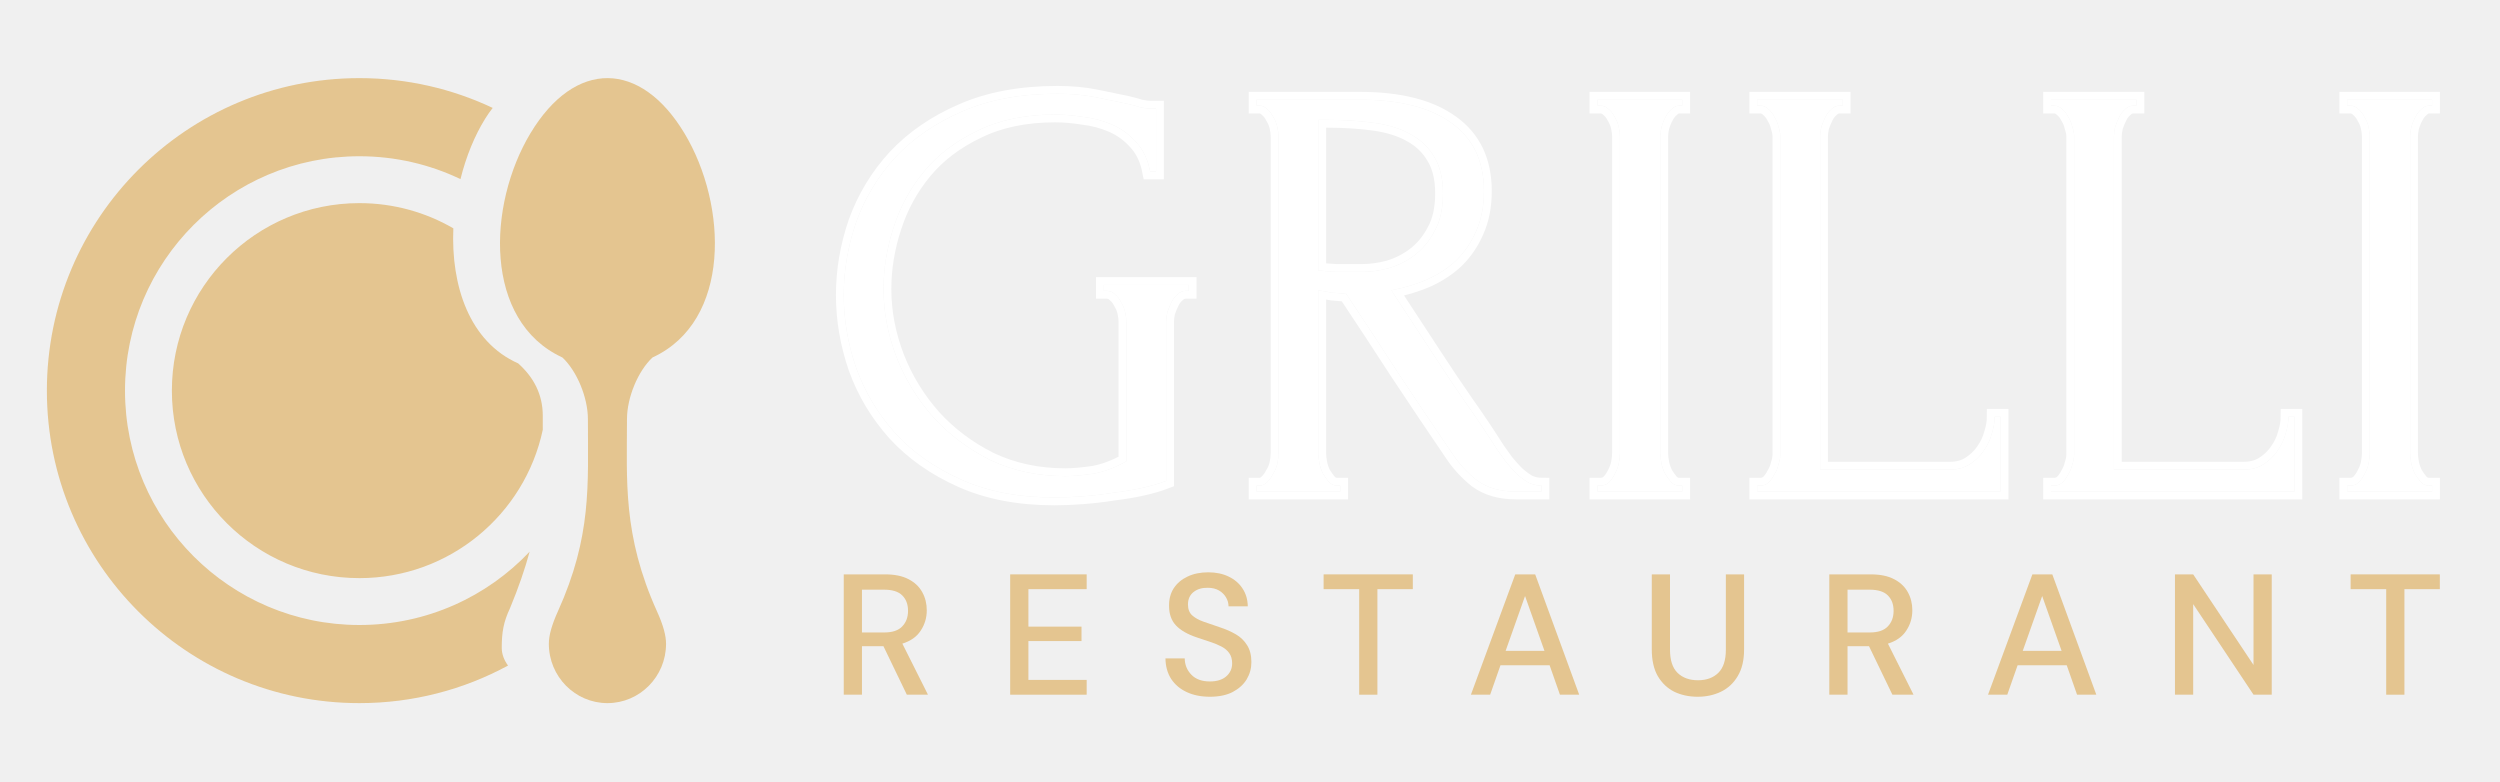
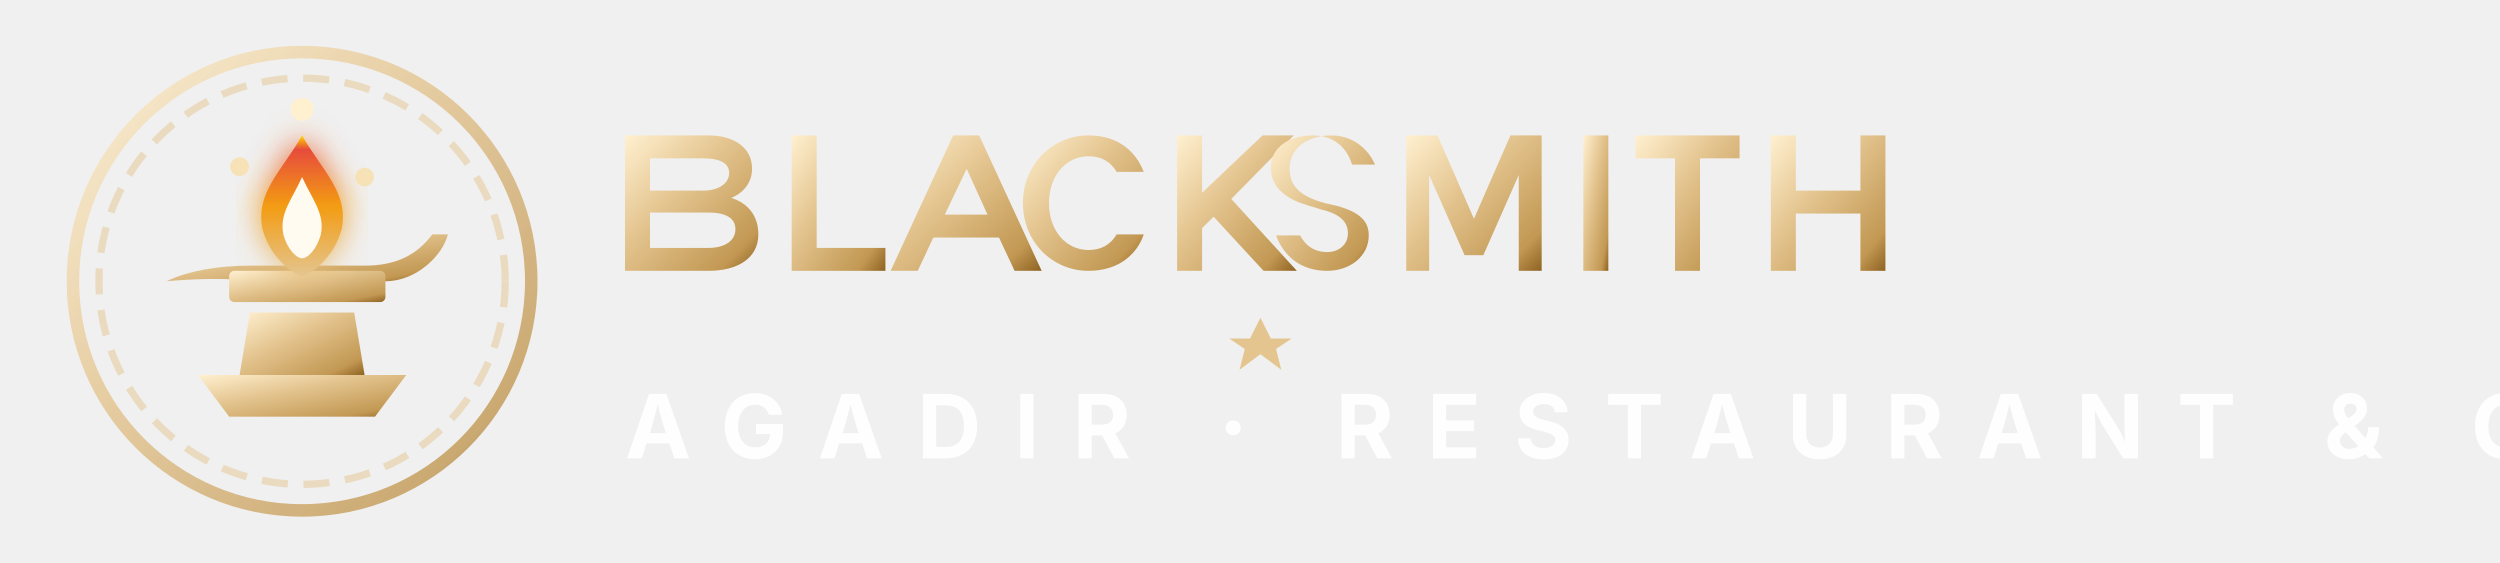
- <svg xmlns="http://www.w3.org/2000/svg" width="160" height="50" viewBox="0 0 160 50" fill="none">
-   <path d="M54 44.46V36.76H56.651C57.26 36.76 57.758 36.863 58.147 37.068C58.543 37.273 58.836 37.552 59.027 37.904C59.218 38.249 59.313 38.634 59.313 39.059C59.313 39.536 59.185 39.968 58.928 40.357C58.679 40.746 58.286 41.024 57.751 41.193L59.39 44.46H58.037L56.541 41.358H55.166V44.46H54ZM55.166 40.478H56.585C57.113 40.478 57.498 40.35 57.74 40.093C57.989 39.836 58.114 39.503 58.114 39.092C58.114 38.681 57.993 38.355 57.751 38.113C57.509 37.864 57.117 37.739 56.574 37.739H55.166V40.478Z" fill="#E4C590" />
-   <path d="M64.652 44.46V36.76H69.547V37.706H65.818V40.104H69.217V41.028H65.818V43.514H69.547V44.46H64.652Z" fill="#E4C590" />
-   <path d="M77.438 44.592C76.873 44.592 76.378 44.493 75.953 44.295C75.527 44.097 75.194 43.815 74.952 43.448C74.717 43.081 74.596 42.645 74.589 42.139H75.821C75.828 42.55 75.971 42.898 76.25 43.184C76.528 43.47 76.921 43.613 77.427 43.613C77.874 43.613 78.222 43.507 78.472 43.294C78.728 43.074 78.857 42.795 78.857 42.458C78.857 42.187 78.794 41.967 78.67 41.798C78.552 41.629 78.387 41.49 78.175 41.38C77.969 41.27 77.731 41.171 77.46 41.083C77.188 40.995 76.902 40.9 76.602 40.797C76.008 40.599 75.56 40.342 75.26 40.027C74.966 39.712 74.82 39.297 74.82 38.784C74.812 38.351 74.911 37.974 75.117 37.651C75.329 37.328 75.623 37.079 75.997 36.903C76.378 36.72 76.822 36.628 77.328 36.628C77.826 36.628 78.263 36.72 78.637 36.903C79.018 37.086 79.315 37.343 79.528 37.673C79.74 37.996 79.85 38.373 79.858 38.806H78.626C78.626 38.608 78.574 38.421 78.472 38.245C78.369 38.062 78.219 37.911 78.021 37.794C77.823 37.677 77.581 37.618 77.295 37.618C76.928 37.611 76.624 37.702 76.382 37.893C76.147 38.084 76.03 38.348 76.03 38.685C76.03 38.986 76.118 39.217 76.294 39.378C76.47 39.539 76.712 39.675 77.02 39.785C77.328 39.888 77.68 40.009 78.076 40.148C78.457 40.273 78.798 40.423 79.099 40.599C79.399 40.775 79.638 41.006 79.814 41.292C79.997 41.578 80.089 41.941 80.089 42.381C80.089 42.77 79.99 43.133 79.792 43.47C79.594 43.8 79.297 44.071 78.901 44.284C78.505 44.489 78.017 44.592 77.438 44.592Z" fill="#E4C590" />
-   <path d="M86.988 44.46V37.706H84.711V36.76H90.42V37.706H88.154V44.46H86.988Z" fill="#E4C590" />
-   <path d="M94.138 44.46L96.976 36.76H98.252L101.068 44.46H99.836L99.176 42.579H96.03L95.37 44.46H94.138ZM96.36 41.655H98.846L97.603 38.146L96.36 41.655Z" fill="#E4C590" />
-   <path d="M108.651 44.592C108.101 44.592 107.602 44.486 107.155 44.273C106.715 44.053 106.363 43.719 106.099 43.272C105.842 42.825 105.714 42.256 105.714 41.567V36.76H106.88V41.578C106.88 42.253 107.041 42.748 107.364 43.063C107.686 43.378 108.123 43.536 108.673 43.536C109.215 43.536 109.648 43.378 109.971 43.063C110.293 42.748 110.455 42.253 110.455 41.578V36.76H111.621V41.567C111.621 42.256 111.485 42.825 111.214 43.272C110.95 43.719 110.59 44.053 110.136 44.273C109.688 44.486 109.193 44.592 108.651 44.592Z" fill="#E4C590" />
-   <path d="M117.076 44.46V36.76H119.727C120.336 36.76 120.835 36.863 121.223 37.068C121.619 37.273 121.913 37.552 122.103 37.904C122.294 38.249 122.389 38.634 122.389 39.059C122.389 39.536 122.261 39.968 122.004 40.357C121.755 40.746 121.363 41.024 120.827 41.193L122.466 44.46H121.113L119.617 41.358H118.242V44.46H117.076ZM118.242 40.478H119.661C120.189 40.478 120.574 40.35 120.816 40.093C121.066 39.836 121.19 39.503 121.19 39.092C121.19 38.681 121.069 38.355 120.827 38.113C120.585 37.864 120.193 37.739 119.65 37.739H118.242V40.478Z" fill="#E4C590" />
-   <path d="M127.234 44.46L130.072 36.76H131.348L134.164 44.46H132.932L132.272 42.579H129.126L128.466 44.46H127.234ZM129.456 41.655H131.942L130.699 38.146L129.456 41.655Z" fill="#E4C590" />
-   <path d="M139.198 44.46V36.76H140.364L144.225 42.557V36.76H145.391V44.46H144.225L140.364 38.663V44.46H139.198Z" fill="#E4C590" />
-   <path d="M152.717 44.46V37.706H150.44V36.76H156.149V37.706H153.883V44.46H152.717Z" fill="#E4C590" />
-   <mask id="path-2-outside-1_29_6" maskUnits="userSpaceOnUse" x="53" y="5" width="104" height="28" fill="black">
-     <rect fill="white" x="53" y="5" width="104" height="28" />
-     <path d="M70.644 18.236H76.078V18.616H75.888C75.685 18.616 75.508 18.692 75.356 18.844C75.204 18.971 75.077 19.135 74.976 19.338C74.875 19.541 74.786 19.756 74.71 19.984C74.659 20.212 74.634 20.415 74.634 20.592V30.776C74.178 30.953 73.659 31.105 73.076 31.232C72.493 31.359 71.885 31.46 71.252 31.536C70.619 31.637 69.973 31.713 69.314 31.764C68.655 31.815 68.047 31.84 67.49 31.84C65.21 31.84 63.221 31.46 61.524 30.7C59.827 29.94 58.421 28.952 57.306 27.736C56.191 26.495 55.355 25.101 54.798 23.556C54.266 22.011 54 20.453 54 18.882C54 17.311 54.266 15.753 54.798 14.208C55.355 12.663 56.191 11.282 57.306 10.066C58.446 8.85 59.865 7.875 61.562 7.14C63.285 6.38 65.324 6 67.68 6C68.567 6 69.39 6.076 70.15 6.228C70.91 6.38 71.581 6.519 72.164 6.646C72.493 6.722 72.772 6.798 73 6.874C73.253 6.925 73.469 6.95 73.646 6.95H73.988V10.978H73.608C73.456 10.193 73.152 9.559 72.696 9.078C72.265 8.597 71.759 8.229 71.176 7.976C70.593 7.723 69.973 7.558 69.314 7.482C68.681 7.381 68.085 7.33 67.528 7.33C65.628 7.33 63.981 7.672 62.588 8.356C61.195 9.015 60.055 9.876 59.168 10.94C58.281 12.004 57.623 13.207 57.192 14.55C56.761 15.867 56.546 17.185 56.546 18.502C56.546 19.971 56.825 21.428 57.382 22.872C57.939 24.291 58.725 25.57 59.738 26.71C60.751 27.825 61.967 28.737 63.386 29.446C64.83 30.13 66.426 30.472 68.174 30.472C68.655 30.472 69.251 30.421 69.96 30.32C70.669 30.193 71.379 29.927 72.088 29.522V20.592C72.088 20.415 72.063 20.212 72.012 19.984C71.961 19.756 71.873 19.541 71.746 19.338C71.645 19.135 71.518 18.971 71.366 18.844C71.214 18.692 71.037 18.616 70.834 18.616H70.644V18.236Z" />
-     <path d="M85.587 31.08H85.777V31.46H80.419V31.08H80.609C80.786 31.08 80.951 31.004 81.103 30.852C81.255 30.7 81.381 30.523 81.483 30.32C81.609 30.117 81.698 29.902 81.749 29.674C81.799 29.421 81.825 29.193 81.825 28.99V8.736C81.825 8.559 81.799 8.356 81.749 8.128C81.698 7.9 81.609 7.685 81.483 7.482C81.381 7.279 81.255 7.115 81.103 6.988C80.951 6.836 80.786 6.76 80.609 6.76H80.419V6.38H87.031C89.564 6.38 91.515 6.874 92.883 7.862C94.276 8.85 94.973 10.307 94.973 12.232C94.973 13.195 94.808 14.043 94.479 14.778C94.175 15.487 93.757 16.108 93.225 16.64C92.693 17.147 92.059 17.565 91.325 17.894C90.615 18.198 89.855 18.426 89.045 18.578L91.781 22.758C92.439 23.771 93.111 24.772 93.795 25.76C94.479 26.723 95.15 27.723 95.809 28.762C95.986 29.015 96.176 29.281 96.379 29.56C96.607 29.839 96.835 30.092 97.063 30.32C97.316 30.548 97.569 30.738 97.823 30.89C98.101 31.017 98.38 31.08 98.659 31.08V31.46H97.025C96.011 31.46 95.175 31.219 94.517 30.738C93.883 30.231 93.351 29.649 92.921 28.99C91.781 27.318 90.641 25.621 89.501 23.898C88.386 22.175 87.271 20.478 86.157 18.806C85.878 18.781 85.574 18.755 85.245 18.73C84.941 18.679 84.649 18.629 84.371 18.578V28.99C84.371 29.193 84.396 29.421 84.447 29.674C84.497 29.902 84.573 30.117 84.675 30.32C84.801 30.523 84.928 30.7 85.055 30.852C85.207 31.004 85.384 31.08 85.587 31.08ZM84.371 7.672V17.324H84.561C84.763 17.349 85.08 17.375 85.511 17.4C85.967 17.4 86.524 17.4 87.183 17.4C87.715 17.4 88.272 17.324 88.855 17.172C89.463 16.995 90.02 16.716 90.527 16.336C91.059 15.931 91.489 15.411 91.819 14.778C92.173 14.145 92.351 13.347 92.351 12.384C92.351 11.421 92.161 10.636 91.781 10.028C91.426 9.42 90.919 8.939 90.261 8.584C89.627 8.229 88.855 7.989 87.943 7.862C87.031 7.735 86.03 7.672 84.941 7.672H84.371Z" />
-     <path d="M102.232 6.38H107.666V6.76H107.476C107.299 6.76 107.134 6.836 106.982 6.988C106.83 7.115 106.703 7.279 106.602 7.482C106.501 7.659 106.412 7.875 106.336 8.128C106.285 8.356 106.26 8.559 106.26 8.736V28.99C106.26 29.193 106.285 29.421 106.336 29.674C106.387 29.902 106.463 30.117 106.564 30.32C106.691 30.523 106.817 30.7 106.944 30.852C107.096 31.004 107.273 31.08 107.476 31.08H107.666V31.46H102.232V31.08H102.422C102.625 31.08 102.802 31.017 102.954 30.89C103.106 30.738 103.233 30.561 103.334 30.358C103.461 30.13 103.549 29.902 103.6 29.674C103.651 29.421 103.676 29.193 103.676 28.99V8.736C103.676 8.559 103.651 8.356 103.6 8.128C103.549 7.9 103.461 7.685 103.334 7.482C103.233 7.279 103.106 7.115 102.954 6.988C102.802 6.836 102.625 6.76 102.422 6.76H102.232V6.38Z" />
-     <path d="M112.46 31.08H112.65C112.853 31.08 113.03 31.017 113.182 30.89C113.334 30.738 113.461 30.561 113.562 30.358C113.689 30.155 113.778 29.94 113.828 29.712C113.904 29.484 113.942 29.269 113.942 29.066V8.736C113.942 8.559 113.904 8.356 113.828 8.128C113.778 7.9 113.689 7.685 113.562 7.482C113.461 7.279 113.334 7.115 113.182 6.988C113.03 6.836 112.853 6.76 112.65 6.76H112.46V6.38H117.932V6.76H117.742C117.54 6.76 117.362 6.836 117.21 6.988C117.058 7.115 116.932 7.279 116.83 7.482C116.729 7.685 116.64 7.9 116.564 8.128C116.514 8.356 116.488 8.559 116.488 8.736V30.054H124.81C125.292 30.054 125.71 29.94 126.064 29.712C126.419 29.484 126.71 29.205 126.938 28.876C127.192 28.521 127.369 28.154 127.47 27.774C127.597 27.369 127.66 27.001 127.66 26.672H128.04V31.46H112.46V31.08Z" />
-     <path d="M131.264 31.08H131.454C131.657 31.08 131.834 31.017 131.986 30.89C132.138 30.738 132.265 30.561 132.366 30.358C132.493 30.155 132.582 29.94 132.632 29.712C132.708 29.484 132.746 29.269 132.746 29.066V8.736C132.746 8.559 132.708 8.356 132.632 8.128C132.582 7.9 132.493 7.685 132.366 7.482C132.265 7.279 132.138 7.115 131.986 6.988C131.834 6.836 131.657 6.76 131.454 6.76H131.264V6.38H136.736V6.76H136.546C136.344 6.76 136.166 6.836 136.014 6.988C135.862 7.115 135.736 7.279 135.634 7.482C135.533 7.685 135.444 7.9 135.368 8.128C135.318 8.356 135.292 8.559 135.292 8.736V30.054H143.614C144.096 30.054 144.514 29.94 144.868 29.712C145.223 29.484 145.514 29.205 145.742 28.876C145.996 28.521 146.173 28.154 146.274 27.774C146.401 27.369 146.464 27.001 146.464 26.672H146.844V31.46H131.264V31.08Z" />
-     <path d="M150.22 6.38H155.654V6.76H155.464C155.287 6.76 155.122 6.836 154.97 6.988C154.818 7.115 154.692 7.279 154.59 7.482C154.489 7.659 154.4 7.875 154.324 8.128C154.274 8.356 154.248 8.559 154.248 8.736V28.99C154.248 29.193 154.274 29.421 154.324 29.674C154.375 29.902 154.451 30.117 154.552 30.32C154.679 30.523 154.806 30.7 154.932 30.852C155.084 31.004 155.262 31.08 155.464 31.08H155.654V31.46H150.22V31.08H150.41C150.613 31.08 150.79 31.017 150.942 30.89C151.094 30.738 151.221 30.561 151.322 30.358C151.449 30.13 151.538 29.902 151.588 29.674C151.639 29.421 151.664 29.193 151.664 28.99V8.736C151.664 8.559 151.639 8.356 151.588 8.128C151.538 7.9 151.449 7.685 151.322 7.482C151.221 7.279 151.094 7.115 150.942 6.988C150.79 6.836 150.613 6.76 150.41 6.76H150.22V6.38Z" />
-   </mask>
-   <path d="M70.644 18.236H76.078V18.616H75.888C75.685 18.616 75.508 18.692 75.356 18.844C75.204 18.971 75.077 19.135 74.976 19.338C74.875 19.541 74.786 19.756 74.71 19.984C74.659 20.212 74.634 20.415 74.634 20.592V30.776C74.178 30.953 73.659 31.105 73.076 31.232C72.493 31.359 71.885 31.46 71.252 31.536C70.619 31.637 69.973 31.713 69.314 31.764C68.655 31.815 68.047 31.84 67.49 31.84C65.21 31.84 63.221 31.46 61.524 30.7C59.827 29.94 58.421 28.952 57.306 27.736C56.191 26.495 55.355 25.101 54.798 23.556C54.266 22.011 54 20.453 54 18.882C54 17.311 54.266 15.753 54.798 14.208C55.355 12.663 56.191 11.282 57.306 10.066C58.446 8.85 59.865 7.875 61.562 7.14C63.285 6.38 65.324 6 67.68 6C68.567 6 69.39 6.076 70.15 6.228C70.91 6.38 71.581 6.519 72.164 6.646C72.493 6.722 72.772 6.798 73 6.874C73.253 6.925 73.469 6.95 73.646 6.95H73.988V10.978H73.608C73.456 10.193 73.152 9.559 72.696 9.078C72.265 8.597 71.759 8.229 71.176 7.976C70.593 7.723 69.973 7.558 69.314 7.482C68.681 7.381 68.085 7.33 67.528 7.33C65.628 7.33 63.981 7.672 62.588 8.356C61.195 9.015 60.055 9.876 59.168 10.94C58.281 12.004 57.623 13.207 57.192 14.55C56.761 15.867 56.546 17.185 56.546 18.502C56.546 19.971 56.825 21.428 57.382 22.872C57.939 24.291 58.725 25.57 59.738 26.71C60.751 27.825 61.967 28.737 63.386 29.446C64.83 30.13 66.426 30.472 68.174 30.472C68.655 30.472 69.251 30.421 69.96 30.32C70.669 30.193 71.379 29.927 72.088 29.522V20.592C72.088 20.415 72.063 20.212 72.012 19.984C71.961 19.756 71.873 19.541 71.746 19.338C71.645 19.135 71.518 18.971 71.366 18.844C71.214 18.692 71.037 18.616 70.834 18.616H70.644V18.236Z" fill="white" />
-   <path d="M85.587 31.08H85.777V31.46H80.419V31.08H80.609C80.786 31.08 80.951 31.004 81.103 30.852C81.255 30.7 81.381 30.523 81.483 30.32C81.609 30.117 81.698 29.902 81.749 29.674C81.799 29.421 81.825 29.193 81.825 28.99V8.736C81.825 8.559 81.799 8.356 81.749 8.128C81.698 7.9 81.609 7.685 81.483 7.482C81.381 7.279 81.255 7.115 81.103 6.988C80.951 6.836 80.786 6.76 80.609 6.76H80.419V6.38H87.031C89.564 6.38 91.515 6.874 92.883 7.862C94.276 8.85 94.973 10.307 94.973 12.232C94.973 13.195 94.808 14.043 94.479 14.778C94.175 15.487 93.757 16.108 93.225 16.64C92.693 17.147 92.059 17.565 91.325 17.894C90.615 18.198 89.855 18.426 89.045 18.578L91.781 22.758C92.439 23.771 93.111 24.772 93.795 25.76C94.479 26.723 95.15 27.723 95.809 28.762C95.986 29.015 96.176 29.281 96.379 29.56C96.607 29.839 96.835 30.092 97.063 30.32C97.316 30.548 97.569 30.738 97.823 30.89C98.101 31.017 98.38 31.08 98.659 31.08V31.46H97.025C96.011 31.46 95.175 31.219 94.517 30.738C93.883 30.231 93.351 29.649 92.921 28.99C91.781 27.318 90.641 25.621 89.501 23.898C88.386 22.175 87.271 20.478 86.157 18.806C85.878 18.781 85.574 18.755 85.245 18.73C84.941 18.679 84.649 18.629 84.371 18.578V28.99C84.371 29.193 84.396 29.421 84.447 29.674C84.497 29.902 84.573 30.117 84.675 30.32C84.801 30.523 84.928 30.7 85.055 30.852C85.207 31.004 85.384 31.08 85.587 31.08ZM84.371 7.672V17.324H84.561C84.763 17.349 85.08 17.375 85.511 17.4C85.967 17.4 86.524 17.4 87.183 17.4C87.715 17.4 88.272 17.324 88.855 17.172C89.463 16.995 90.02 16.716 90.527 16.336C91.059 15.931 91.489 15.411 91.819 14.778C92.173 14.145 92.351 13.347 92.351 12.384C92.351 11.421 92.161 10.636 91.781 10.028C91.426 9.42 90.919 8.939 90.261 8.584C89.627 8.229 88.855 7.989 87.943 7.862C87.031 7.735 86.03 7.672 84.941 7.672H84.371Z" fill="white" />
-   <path d="M102.232 6.38H107.666V6.76H107.476C107.299 6.76 107.134 6.836 106.982 6.988C106.83 7.115 106.703 7.279 106.602 7.482C106.501 7.659 106.412 7.875 106.336 8.128C106.285 8.356 106.26 8.559 106.26 8.736V28.99C106.26 29.193 106.285 29.421 106.336 29.674C106.387 29.902 106.463 30.117 106.564 30.32C106.691 30.523 106.817 30.7 106.944 30.852C107.096 31.004 107.273 31.08 107.476 31.08H107.666V31.46H102.232V31.08H102.422C102.625 31.08 102.802 31.017 102.954 30.89C103.106 30.738 103.233 30.561 103.334 30.358C103.461 30.13 103.549 29.902 103.6 29.674C103.651 29.421 103.676 29.193 103.676 28.99V8.736C103.676 8.559 103.651 8.356 103.6 8.128C103.549 7.9 103.461 7.685 103.334 7.482C103.233 7.279 103.106 7.115 102.954 6.988C102.802 6.836 102.625 6.76 102.422 6.76H102.232V6.38Z" fill="white" />
-   <path d="M112.46 31.08H112.65C112.853 31.08 113.03 31.017 113.182 30.89C113.334 30.738 113.461 30.561 113.562 30.358C113.689 30.155 113.778 29.94 113.828 29.712C113.904 29.484 113.942 29.269 113.942 29.066V8.736C113.942 8.559 113.904 8.356 113.828 8.128C113.778 7.9 113.689 7.685 113.562 7.482C113.461 7.279 113.334 7.115 113.182 6.988C113.03 6.836 112.853 6.76 112.65 6.76H112.46V6.38H117.932V6.76H117.742C117.54 6.76 117.362 6.836 117.21 6.988C117.058 7.115 116.932 7.279 116.83 7.482C116.729 7.685 116.64 7.9 116.564 8.128C116.514 8.356 116.488 8.559 116.488 8.736V30.054H124.81C125.292 30.054 125.71 29.94 126.064 29.712C126.419 29.484 126.71 29.205 126.938 28.876C127.192 28.521 127.369 28.154 127.47 27.774C127.597 27.369 127.66 27.001 127.66 26.672H128.04V31.46H112.46V31.08Z" fill="white" />
-   <path d="M131.264 31.08H131.454C131.657 31.08 131.834 31.017 131.986 30.89C132.138 30.738 132.265 30.561 132.366 30.358C132.493 30.155 132.582 29.94 132.632 29.712C132.708 29.484 132.746 29.269 132.746 29.066V8.736C132.746 8.559 132.708 8.356 132.632 8.128C132.582 7.9 132.493 7.685 132.366 7.482C132.265 7.279 132.138 7.115 131.986 6.988C131.834 6.836 131.657 6.76 131.454 6.76H131.264V6.38H136.736V6.76H136.546C136.344 6.76 136.166 6.836 136.014 6.988C135.862 7.115 135.736 7.279 135.634 7.482C135.533 7.685 135.444 7.9 135.368 8.128C135.318 8.356 135.292 8.559 135.292 8.736V30.054H143.614C144.096 30.054 144.514 29.94 144.868 29.712C145.223 29.484 145.514 29.205 145.742 28.876C145.996 28.521 146.173 28.154 146.274 27.774C146.401 27.369 146.464 27.001 146.464 26.672H146.844V31.46H131.264V31.08Z" fill="white" />
-   <path d="M150.22 6.38H155.654V6.76H155.464C155.287 6.76 155.122 6.836 154.97 6.988C154.818 7.115 154.692 7.279 154.59 7.482C154.489 7.659 154.4 7.875 154.324 8.128C154.274 8.356 154.248 8.559 154.248 8.736V28.99C154.248 29.193 154.274 29.421 154.324 29.674C154.375 29.902 154.451 30.117 154.552 30.32C154.679 30.523 154.806 30.7 154.932 30.852C155.084 31.004 155.262 31.08 155.464 31.08H155.654V31.46H150.22V31.08H150.41C150.613 31.08 150.79 31.017 150.942 30.89C151.094 30.738 151.221 30.561 151.322 30.358C151.449 30.13 151.538 29.902 151.588 29.674C151.639 29.421 151.664 29.193 151.664 28.99V8.736C151.664 8.559 151.639 8.356 151.588 8.128C151.538 7.9 151.449 7.685 151.322 7.482C151.221 7.279 151.094 7.115 150.942 6.988C150.79 6.836 150.613 6.76 150.41 6.76H150.22V6.38Z" fill="white" />
-   <path d="M70.644 18.236H76.078V18.616H75.888C75.685 18.616 75.508 18.692 75.356 18.844C75.204 18.971 75.077 19.135 74.976 19.338C74.875 19.541 74.786 19.756 74.71 19.984C74.659 20.212 74.634 20.415 74.634 20.592V30.776C74.178 30.953 73.659 31.105 73.076 31.232C72.493 31.359 71.885 31.46 71.252 31.536C70.619 31.637 69.973 31.713 69.314 31.764C68.655 31.815 68.047 31.84 67.49 31.84C65.21 31.84 63.221 31.46 61.524 30.7C59.827 29.94 58.421 28.952 57.306 27.736C56.191 26.495 55.355 25.101 54.798 23.556C54.266 22.011 54 20.453 54 18.882C54 17.311 54.266 15.753 54.798 14.208C55.355 12.663 56.191 11.282 57.306 10.066C58.446 8.85 59.865 7.875 61.562 7.14C63.285 6.38 65.324 6 67.68 6C68.567 6 69.39 6.076 70.15 6.228C70.91 6.38 71.581 6.519 72.164 6.646C72.493 6.722 72.772 6.798 73 6.874C73.253 6.925 73.469 6.95 73.646 6.95H73.988V10.978H73.608C73.456 10.193 73.152 9.559 72.696 9.078C72.265 8.597 71.759 8.229 71.176 7.976C70.593 7.723 69.973 7.558 69.314 7.482C68.681 7.381 68.085 7.33 67.528 7.33C65.628 7.33 63.981 7.672 62.588 8.356C61.195 9.015 60.055 9.876 59.168 10.94C58.281 12.004 57.623 13.207 57.192 14.55C56.761 15.867 56.546 17.185 56.546 18.502C56.546 19.971 56.825 21.428 57.382 22.872C57.939 24.291 58.725 25.57 59.738 26.71C60.751 27.825 61.967 28.737 63.386 29.446C64.83 30.13 66.426 30.472 68.174 30.472C68.655 30.472 69.251 30.421 69.96 30.32C70.669 30.193 71.379 29.927 72.088 29.522V20.592C72.088 20.415 72.063 20.212 72.012 19.984C71.961 19.756 71.873 19.541 71.746 19.338C71.645 19.135 71.518 18.971 71.366 18.844C71.214 18.692 71.037 18.616 70.834 18.616H70.644V18.236Z" stroke="white" mask="url(#path-2-outside-1_29_6)" />
-   <path d="M85.587 31.08H85.777V31.46H80.419V31.08H80.609C80.786 31.08 80.951 31.004 81.103 30.852C81.255 30.7 81.381 30.523 81.483 30.32C81.609 30.117 81.698 29.902 81.749 29.674C81.799 29.421 81.825 29.193 81.825 28.99V8.736C81.825 8.559 81.799 8.356 81.749 8.128C81.698 7.9 81.609 7.685 81.483 7.482C81.381 7.279 81.255 7.115 81.103 6.988C80.951 6.836 80.786 6.76 80.609 6.76H80.419V6.38H87.031C89.564 6.38 91.515 6.874 92.883 7.862C94.276 8.85 94.973 10.307 94.973 12.232C94.973 13.195 94.808 14.043 94.479 14.778C94.175 15.487 93.757 16.108 93.225 16.64C92.693 17.147 92.059 17.565 91.325 17.894C90.615 18.198 89.855 18.426 89.045 18.578L91.781 22.758C92.439 23.771 93.111 24.772 93.795 25.76C94.479 26.723 95.15 27.723 95.809 28.762C95.986 29.015 96.176 29.281 96.379 29.56C96.607 29.839 96.835 30.092 97.063 30.32C97.316 30.548 97.569 30.738 97.823 30.89C98.101 31.017 98.38 31.08 98.659 31.08V31.46H97.025C96.011 31.46 95.175 31.219 94.517 30.738C93.883 30.231 93.351 29.649 92.921 28.99C91.781 27.318 90.641 25.621 89.501 23.898C88.386 22.175 87.271 20.478 86.157 18.806C85.878 18.781 85.574 18.755 85.245 18.73C84.941 18.679 84.649 18.629 84.371 18.578V28.99C84.371 29.193 84.396 29.421 84.447 29.674C84.497 29.902 84.573 30.117 84.675 30.32C84.801 30.523 84.928 30.7 85.055 30.852C85.207 31.004 85.384 31.08 85.587 31.08ZM84.371 7.672V17.324H84.561C84.763 17.349 85.08 17.375 85.511 17.4C85.967 17.4 86.524 17.4 87.183 17.4C87.715 17.4 88.272 17.324 88.855 17.172C89.463 16.995 90.02 16.716 90.527 16.336C91.059 15.931 91.489 15.411 91.819 14.778C92.173 14.145 92.351 13.347 92.351 12.384C92.351 11.421 92.161 10.636 91.781 10.028C91.426 9.42 90.919 8.939 90.261 8.584C89.627 8.229 88.855 7.989 87.943 7.862C87.031 7.735 86.03 7.672 84.941 7.672H84.371Z" stroke="white" mask="url(#path-2-outside-1_29_6)" />
-   <path d="M102.232 6.38H107.666V6.76H107.476C107.299 6.76 107.134 6.836 106.982 6.988C106.83 7.115 106.703 7.279 106.602 7.482C106.501 7.659 106.412 7.875 106.336 8.128C106.285 8.356 106.26 8.559 106.26 8.736V28.99C106.26 29.193 106.285 29.421 106.336 29.674C106.387 29.902 106.463 30.117 106.564 30.32C106.691 30.523 106.817 30.7 106.944 30.852C107.096 31.004 107.273 31.08 107.476 31.08H107.666V31.46H102.232V31.08H102.422C102.625 31.08 102.802 31.017 102.954 30.89C103.106 30.738 103.233 30.561 103.334 30.358C103.461 30.13 103.549 29.902 103.6 29.674C103.651 29.421 103.676 29.193 103.676 28.99V8.736C103.676 8.559 103.651 8.356 103.6 8.128C103.549 7.9 103.461 7.685 103.334 7.482C103.233 7.279 103.106 7.115 102.954 6.988C102.802 6.836 102.625 6.76 102.422 6.76H102.232V6.38Z" stroke="white" mask="url(#path-2-outside-1_29_6)" />
-   <path d="M112.46 31.08H112.65C112.853 31.08 113.03 31.017 113.182 30.89C113.334 30.738 113.461 30.561 113.562 30.358C113.689 30.155 113.778 29.94 113.828 29.712C113.904 29.484 113.942 29.269 113.942 29.066V8.736C113.942 8.559 113.904 8.356 113.828 8.128C113.778 7.9 113.689 7.685 113.562 7.482C113.461 7.279 113.334 7.115 113.182 6.988C113.03 6.836 112.853 6.76 112.65 6.76H112.46V6.38H117.932V6.76H117.742C117.54 6.76 117.362 6.836 117.21 6.988C117.058 7.115 116.932 7.279 116.83 7.482C116.729 7.685 116.64 7.9 116.564 8.128C116.514 8.356 116.488 8.559 116.488 8.736V30.054H124.81C125.292 30.054 125.71 29.94 126.064 29.712C126.419 29.484 126.71 29.205 126.938 28.876C127.192 28.521 127.369 28.154 127.47 27.774C127.597 27.369 127.66 27.001 127.66 26.672H128.04V31.46H112.46V31.08Z" stroke="white" mask="url(#path-2-outside-1_29_6)" />
-   <path d="M131.264 31.08H131.454C131.657 31.08 131.834 31.017 131.986 30.89C132.138 30.738 132.265 30.561 132.366 30.358C132.493 30.155 132.582 29.94 132.632 29.712C132.708 29.484 132.746 29.269 132.746 29.066V8.736C132.746 8.559 132.708 8.356 132.632 8.128C132.582 7.9 132.493 7.685 132.366 7.482C132.265 7.279 132.138 7.115 131.986 6.988C131.834 6.836 131.657 6.76 131.454 6.76H131.264V6.38H136.736V6.76H136.546C136.344 6.76 136.166 6.836 136.014 6.988C135.862 7.115 135.736 7.279 135.634 7.482C135.533 7.685 135.444 7.9 135.368 8.128C135.318 8.356 135.292 8.559 135.292 8.736V30.054H143.614C144.096 30.054 144.514 29.94 144.868 29.712C145.223 29.484 145.514 29.205 145.742 28.876C145.996 28.521 146.173 28.154 146.274 27.774C146.401 27.369 146.464 27.001 146.464 26.672H146.844V31.46H131.264V31.08Z" stroke="white" mask="url(#path-2-outside-1_29_6)" />
-   <path d="M150.22 6.38H155.654V6.76H155.464C155.287 6.76 155.122 6.836 154.97 6.988C154.818 7.115 154.692 7.279 154.59 7.482C154.489 7.659 154.4 7.875 154.324 8.128C154.274 8.356 154.248 8.559 154.248 8.736V28.99C154.248 29.193 154.274 29.421 154.324 29.674C154.375 29.902 154.451 30.117 154.552 30.32C154.679 30.523 154.806 30.7 154.932 30.852C155.084 31.004 155.262 31.08 155.464 31.08H155.654V31.46H150.22V31.08H150.41C150.613 31.08 150.79 31.017 150.942 30.89C151.094 30.738 151.221 30.561 151.322 30.358C151.449 30.13 151.538 29.902 151.588 29.674C151.639 29.421 151.664 29.193 151.664 28.99V8.736C151.664 8.559 151.639 8.356 151.588 8.128C151.538 7.9 151.449 7.685 151.322 7.482C151.221 7.279 151.094 7.115 150.942 6.988C150.79 6.836 150.613 6.76 150.41 6.76H150.22V6.38Z" stroke="white" mask="url(#path-2-outside-1_29_6)" />
-   <path fill-rule="evenodd" clip-rule="evenodd" d="M32.513 42.597C29.684 44.13 26.444 45 23 45C11.954 45 3 36.046 3 25C3 13.954 11.954 5 23 5C26.052 5 28.945 5.684 31.533 6.906C31.366 7.119 31.209 7.343 31.062 7.579C30.37 8.69 29.825 10.032 29.47 11.463C27.511 10.525 25.317 10 23 10C14.716 10 8 16.716 8 25C8 33.284 14.716 40 23 40C27.291 40 31.162 38.198 33.896 35.309C33.596 36.415 33.189 37.603 32.637 38.932C32.226 39.809 32.112 40.449 32.112 41.46C32.112 41.866 32.26 42.247 32.513 42.597ZM29.014 14.613C28.857 18.276 30.031 21.866 33.163 23.256C34.135 24.128 34.738 25.212 34.738 26.62C34.738 26.922 34.738 27.219 34.737 27.51C33.583 32.932 28.767 37 23 37C16.373 37 11 31.627 11 25C11 18.373 16.373 13 23 13C25.191 13 27.246 13.587 29.014 14.613Z" fill="#E4C590" />
-   <path d="M41.761 22.878C46.798 20.558 46.578 13.151 43.81 8.539C41 3.854 36.794 3.786 33.943 8.539C31.19 13.126 30.936 20.549 35.992 22.878C36.918 23.741 37.626 25.435 37.626 26.827C37.626 31.016 37.884 34.309 35.7 39.139C35.309 40.007 35.126 40.663 35.126 41.206C35.126 43.298 36.808 45 38.877 45C40.945 45 42.627 43.298 42.627 41.206C42.627 40.663 42.444 40.007 42.053 39.139C39.839 34.242 40.127 30.722 40.127 26.827C40.127 25.435 40.835 23.741 41.761 22.878Z" fill="#E4C590" />
+ <svg xmlns="http://www.w3.org/2000/svg" width="240" height="54" viewBox="0 0 240 54" fill="none">
+   <defs>
+     <linearGradient id="goldGlow" x1="0%" y1="0%" x2="100%" y2="100%">
+       <stop offset="0%" stop-color="#FFF0D0" />
+       <stop offset="40%" stop-color="#E4C590" />
+       <stop offset="85%" stop-color="#C29853" />
+       <stop offset="100%" stop-color="#8F6322" />
+     </linearGradient>
+     <linearGradient id="flame" x1="0%" y1="100%" x2="0%" y2="0%">
+       <stop offset="0%" stop-color="#E4C590" />
+       <stop offset="50%" stop-color="#F39C12" />
+       <stop offset="90%" stop-color="#E74C3C" />
+       <stop offset="100%" stop-color="#FFD700" />
+     </linearGradient>
+     <filter id="forgeGlow" x="-30%" y="-30%" width="160%" height="160%">
+       <feGaussianBlur stdDeviation="1.5" result="glow" />
+       <feComposite in="SourceGraphic" in2="glow" operator="over" />
+     </filter>
+   </defs>
+   <g transform="translate(6, 4)">
+     <circle cx="23" cy="23" r="22" stroke="url(#goldGlow)" stroke-width="1.2" opacity="0.8" />
+     <circle cx="23" cy="23" r="19.5" stroke="#E4C590" stroke-width="0.7" stroke-dasharray="2.5 1.5" opacity="0.5" />
+     <path d="M13 32 L33 32 L30 36 L16 36 Z" fill="url(#goldGlow)" />
+     <path d="M18 26 L28 26 L29 32 L17 32 Z" fill="url(#goldGlow)" />
+     <path d="M10 23 C10 23 15 22.5 18 23 L31 23 C34 23 36.5 20.5 37 18.5 L35.5 18.5 C34 20.5 32 21.5 29 21.5 L18 21.5 C15 21.5 12 22 10 23 Z" fill="url(#goldGlow)" />
+     <rect x="16" y="22" width="15" height="3" rx="0.5" fill="url(#goldGlow)" />
+     <path d="M23 9 C25 12.5 27.5 14.5 26.8 18 C26 21 23.5 22.5 23 22.5 C22.5 22.5 20 21 19.2 18 C18.5 14.5 21 12.5 23 9 Z" fill="url(#flame)" filter="url(#forgeGlow)" />
+     <path d="M23 13 C24 15.2 25.2 16.5 24.8 18.5 C24.4 20 23.5 20.8 23 20.8 C22.5 20.8 21.6 20 21.2 18.5 C20.8 16.5 22 15.2 23 13 Z" fill="#FFFBF0" />
+     <circle cx="17" cy="12" r="0.9" fill="#F7E2B8" />
+     <circle cx="29" cy="13" r="0.9" fill="#F7E2B8" />
+     <circle cx="23" cy="6.5" r="1.1" fill="#FFF0D0" />
+   </g>
+   <g fill="url(#goldGlow)">
+     <path d="M60 13 H68 C70.5 13 72.2 14.2 72.2 16.2 C72.2 17.5 71.4 18.5 70.2 19 C71.8 19.5 72.8 20.7 72.8 22.5 C72.8 24.8 70.8 26 68 26 H60 V13 Z M62.4 15.2 V18.3 H67.5 C69 18.3 70 17.6 70 16.6 C70 15.6 69 15.2 67.5 15.2 H62.4 Z M62.4 20.4 V23.8 H68 C69.6 23.8 70.6 23.1 70.6 22 C70.6 20.9 69.6 20.4 68 20.4 H62.4 Z" />
+     <path d="M76 13 H78.4 V23.8 H85 V26 H76 V13 Z" />
+     <path d="M91.5 13 H94 L100 26 H97.4 L95.9 22.8 H89.6 L88.1 26 H85.5 L91.5 13 Z M94.8 20.6 L92.8 16.2 L90.7 20.6 H94.8 Z" />
+     <path d="M109.8 16.5 C109.1 14.7 107.5 13 104.5 13 C101 13 98.2 15.8 98.2 19.5 C98.2 23.2 101 26 104.5 26 C107.5 26 109.2 24.3 109.8 22.5 H107.2 C106.6 23.5 105.7 24 104.5 24 C102.3 24 100.7 22.1 100.7 19.5 C100.7 16.9 102.3 15 104.5 15 C105.7 15 106.6 15.5 107.2 16.5 H109.8 Z" />
+     <path d="M113 13 H115.4 V18.5 L121.2 13 H124.2 L118.2 19.1 L124.5 26 H121.3 L116.5 20.8 L115.4 21.9 V26 H113 V13 Z" />
+     <path d="M132 15.8 C131.3 14.2 129.8 13 127.8 13 C125.4 13 123.8 14.3 123.8 16.2 C123.8 18 125 18.9 127.2 19.5 L128.5 19.8 C130.5 20.4 131.4 21.2 131.4 22.6 C131.4 24.6 129.6 26 127.4 26 C124.8 26 123.2 24.5 122.5 22.6 H124.8 C125.4 23.7 126.3 24.2 127.4 24.2 C128.5 24.2 129.4 23.5 129.4 22.4 C129.4 21.2 128.5 20.5 126.8 20.1 L125.5 19.7 C123.8 19.2 122 18.2 122 16.1 C122 14.1 123.8 13 126 13 C127.8 13 129.2 13.9 129.8 15.8 H132 Z" />
+     <path d="M135 13 H138 L141.5 21 L145 13 H148 V26 H145.8 V16.8 L142.4 24.5 H140.6 L137.2 16.8 V26 H135 V13 Z" />
+     <path d="M152 13 H154.4 V26 H152 V13 Z" />
+     <path d="M157 15.2 V13 H167 V15.2 H163.2 V26 H160.8 V15.2 H157 Z" />
+     <path d="M170 13 H172.4 V18.3 H178.6 V13 H181 V26 H178.6 V20.5 H172.4 V26 H170 V13 Z" />
+   </g>
+   <line x1="60" y1="32" x2="114" y2="32" stroke="url(#goldGlow)" stroke-width="0.8" opacity="0.6" />
+   <polygon points="121,30.5 122,32.5 124,32.5 122.5,33.5 123,35.5 121,34 119,35.5 119.5,33.5 118,32.5 120,32.5" fill="#E4C590" />
+   <line x1="128" y1="32" x2="232" y2="32" stroke="url(#goldGlow)" stroke-width="0.8" opacity="0.6" />
+   <text x="60" y="44" font-family="'DM Sans', -apple-system, sans-serif" font-size="8.5" font-weight="700" letter-spacing="3.2" fill="#FFFFFF" opacity="0.95">AGADIR · RESTAURANT &amp; GRILL</text>
</svg>
